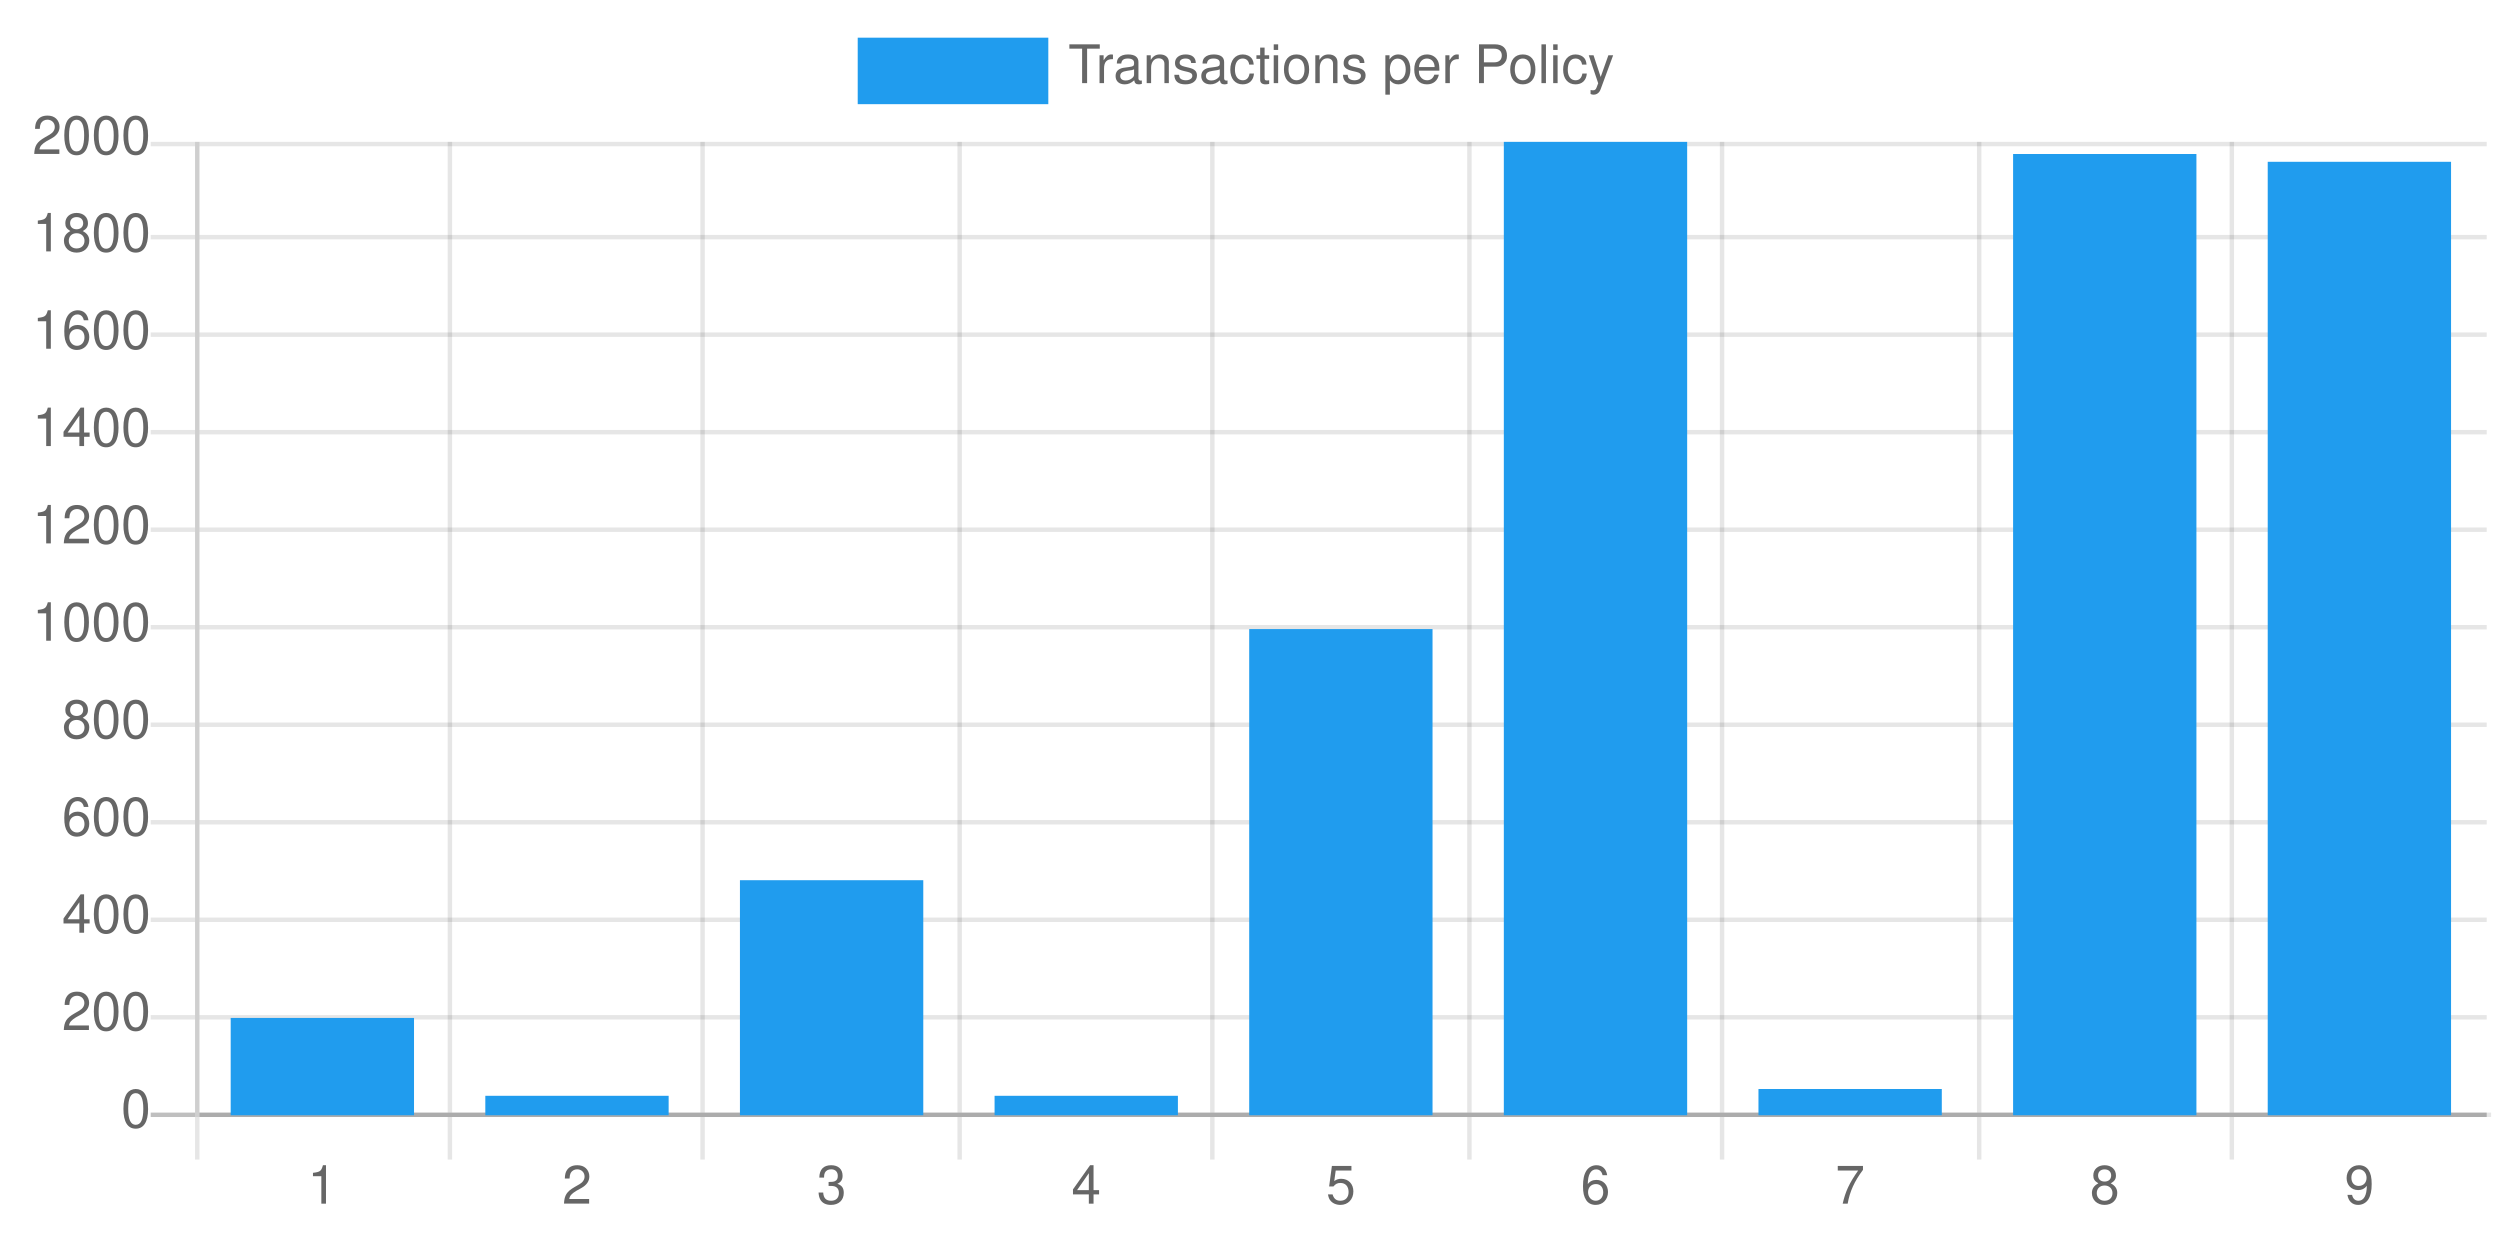
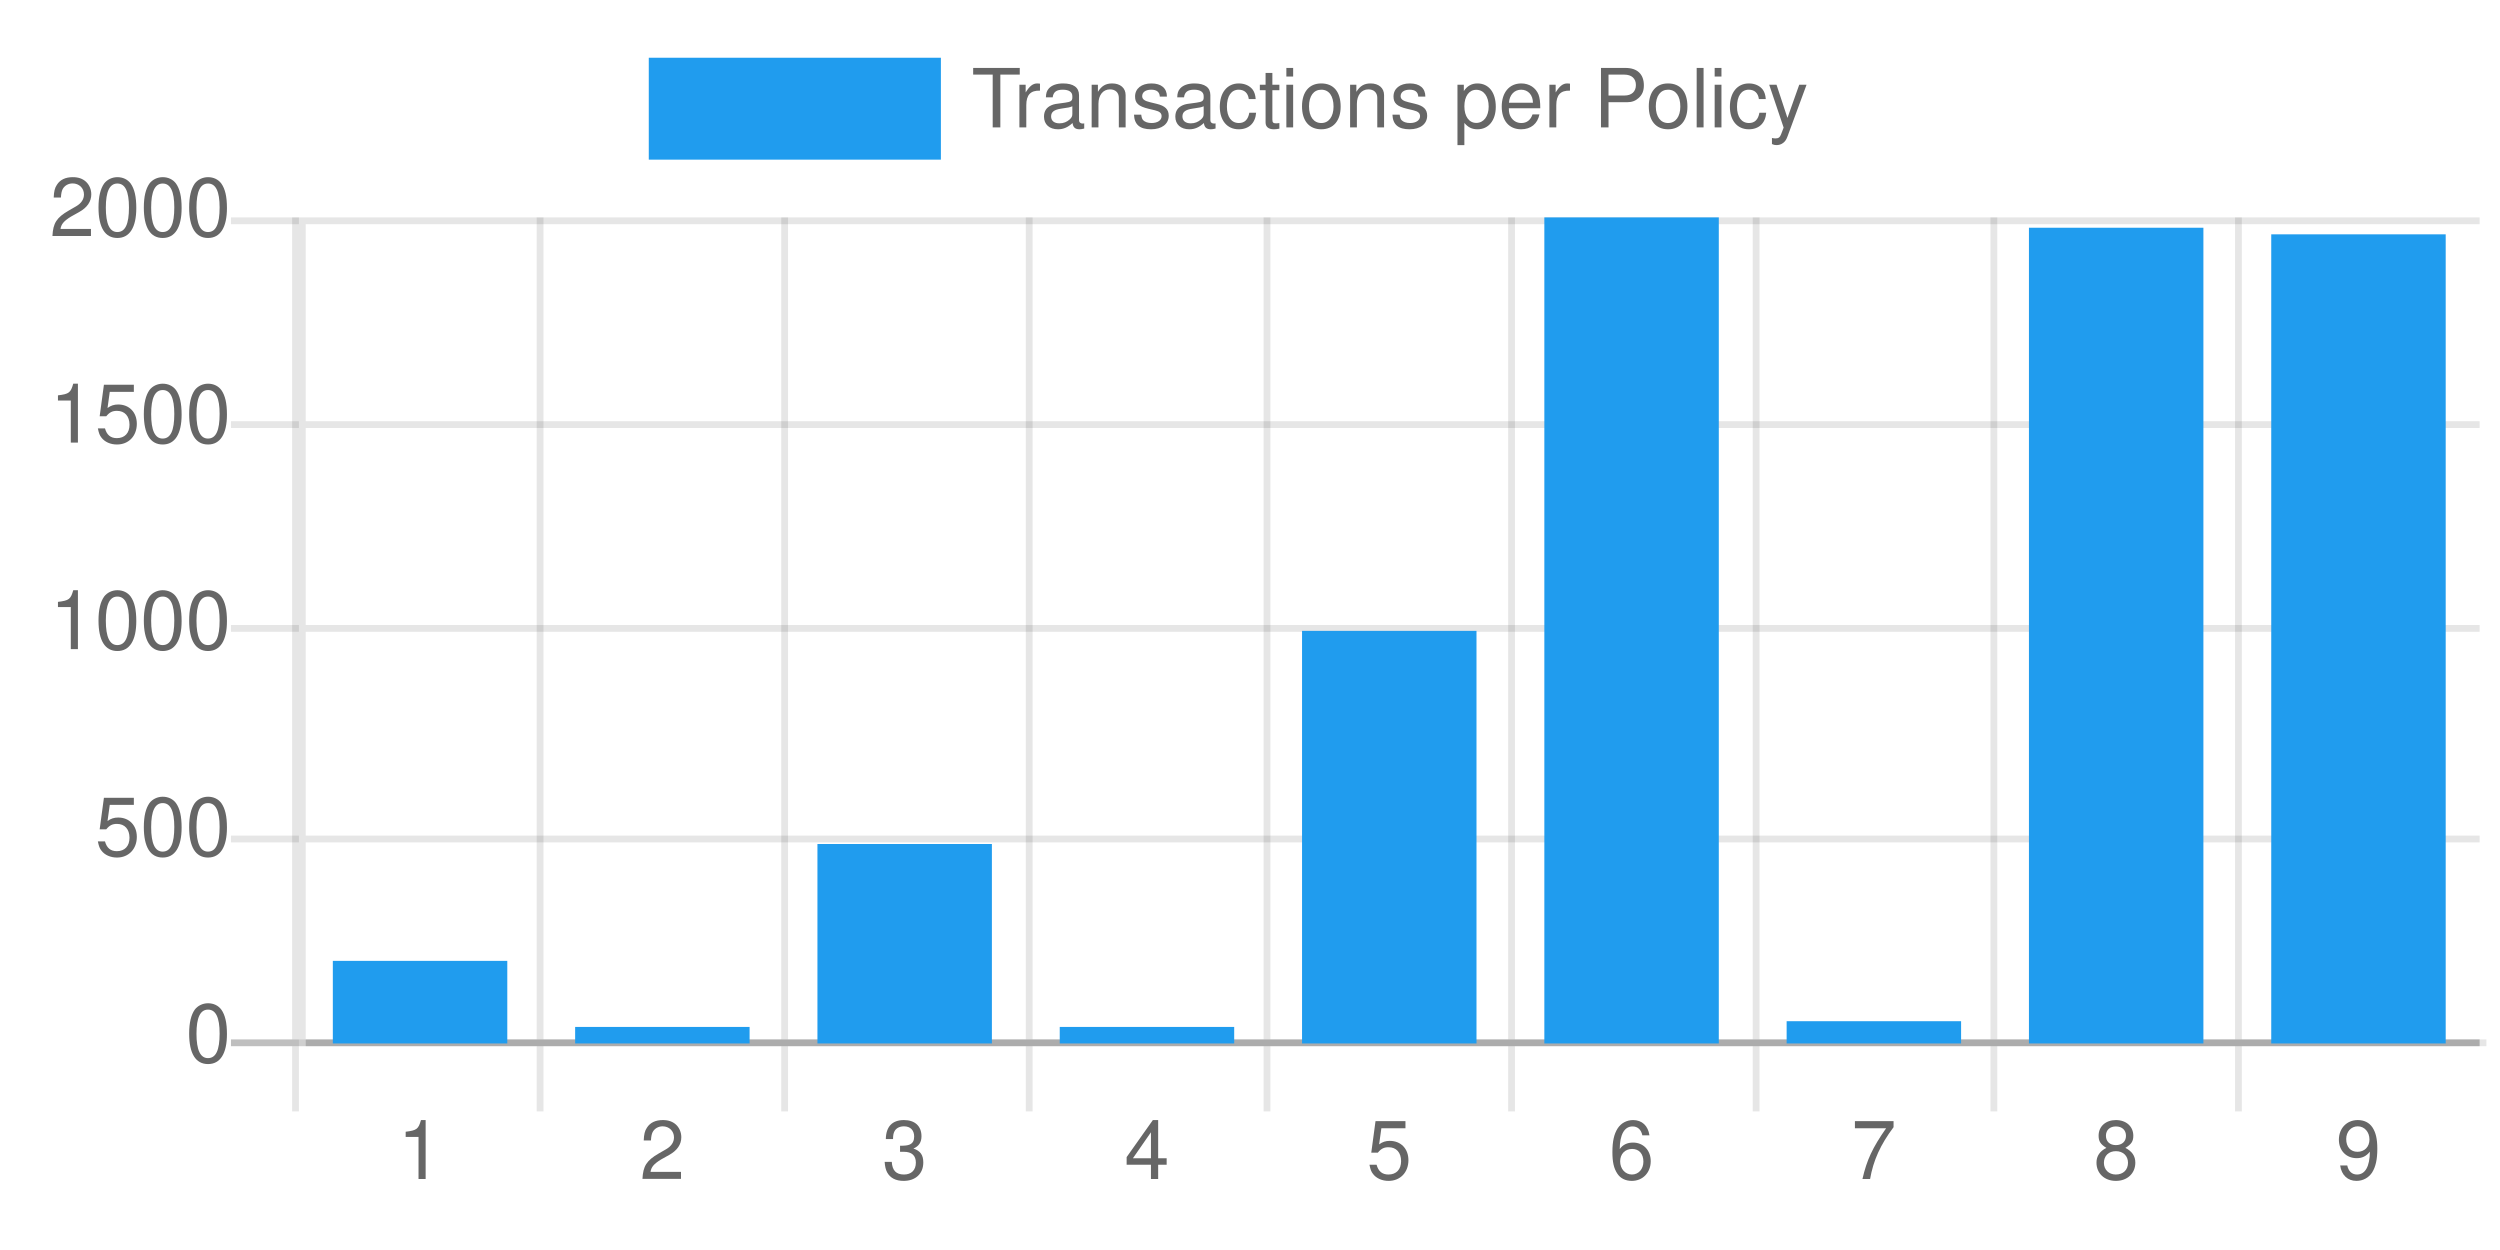
- <svg xmlns="http://www.w3.org/2000/svg" version="1.1" width="564" height="282">
+ <svg xmlns="http://www.w3.org/2000/svg" version="1.1" width="368" height="184">
  <defs>
-     <clipPath id="iUDhtctIvHxe">
-       <path fill="none" stroke="none" d=" M 44 32 L 561 32 L 561 251.6 L 44 251.6 L 44 32 Z" />
+     <clipPath id="OEOsCQfNlXdA">
+       <path fill="none" stroke="none" d=" M 44 32 L 365 32 L 365 153.6 L 44 153.6 L 44 32 Z" />
    </clipPath>
  </defs>
  <g>
    <g>
-       <rect fill="none" stroke="rgb(32,156,238)" x="195" y="10" width="40" height="12" stroke-miterlimit="10" stroke-width="3" />
-       <rect fill="rgb(32,156,238)" stroke="none" x="195" y="10" width="40" height="12" />
+       <rect fill="none" stroke="rgb(32,156,238)" x="97" y="10" width="40" height="12" stroke-miterlimit="10" stroke-width="3" />
+       <rect fill="rgb(32,156,238)" stroke="none" x="97" y="10" width="40" height="12" />
    </g>
-     <text fill="#666" stroke="none" font-family="'Helvetica Neue', 'Helvetica', 'Arial', sans-serif" font-size="12px" font-style="normal" font-weight="normal" text-decoration="normal" x="241" y="16" text-anchor="start" dominant-baseline="central">Transactions per Policy</text>
+     <text fill="#666" stroke="none" font-family="'Helvetica Neue', 'Helvetica', 'Arial', sans-serif" font-size="12px" font-style="normal" font-weight="normal" text-decoration="normal" x="143" y="16" text-anchor="start" dominant-baseline="central">Transactions per Policy</text>
    <g>
-       <path fill="none" stroke="rgb(0,0,0)" paint-order="fill stroke markers" d=" M 44.5 252 L 44.5 261.6 M 44.5 32 L 44.5 251" stroke-opacity="0.1" stroke-miterlimit="10" />
+       <path fill="none" stroke="rgb(0,0,0)" paint-order="fill stroke markers" d=" M 43.5 154 L 43.5 163.6 M 43.5 32 L 43.5 153" stroke-opacity="0.1" stroke-miterlimit="10" />
    </g>
-     <g transform="translate(72.72222,261.6) rotate(0,0,0)">
+     <g transform="translate(61.83333,163.6) rotate(0,0,0)">
      <text fill="#666" stroke="none" font-family="'Helvetica Neue', 'Helvetica', 'Arial', sans-serif" font-size="12px" font-style="normal" font-weight="normal" text-decoration="normal" x="0" y="7.2" text-anchor="middle" dominant-baseline="central">1</text>
    </g>
    <g>
-       <path fill="none" stroke="rgb(0,0,0)" paint-order="fill stroke markers" d=" M 101.5 252 L 101.5 261.6 M 101.5 32 L 101.5 251" stroke-opacity="0.1" stroke-miterlimit="10" />
+       <path fill="none" stroke="rgb(0,0,0)" paint-order="fill stroke markers" d=" M 79.5 154 L 79.5 163.6 M 79.5 32 L 79.5 153" stroke-opacity="0.1" stroke-miterlimit="10" />
    </g>
-     <g transform="translate(130.1667,261.6) rotate(0,0,0)">
+     <g transform="translate(97.5,163.6) rotate(0,0,0)">
      <text fill="#666" stroke="none" font-family="'Helvetica Neue', 'Helvetica', 'Arial', sans-serif" font-size="12px" font-style="normal" font-weight="normal" text-decoration="normal" x="0" y="7.2" text-anchor="middle" dominant-baseline="central">2</text>
    </g>
    <g>
-       <path fill="none" stroke="rgb(0,0,0)" paint-order="fill stroke markers" d=" M 158.5 252 L 158.5 261.6 M 158.5 32 L 158.5 251" stroke-opacity="0.1" stroke-miterlimit="10" />
+       <path fill="none" stroke="rgb(0,0,0)" paint-order="fill stroke markers" d=" M 115.5 154 L 115.5 163.6 M 115.5 32 L 115.5 153" stroke-opacity="0.1" stroke-miterlimit="10" />
    </g>
-     <g transform="translate(187.6111,261.6) rotate(0,0,0)">
+     <g transform="translate(133.1667,163.6) rotate(0,0,0)">
      <text fill="#666" stroke="none" font-family="'Helvetica Neue', 'Helvetica', 'Arial', sans-serif" font-size="12px" font-style="normal" font-weight="normal" text-decoration="normal" x="0" y="7.2" text-anchor="middle" dominant-baseline="central">3</text>
    </g>
    <g>
-       <path fill="none" stroke="rgb(0,0,0)" paint-order="fill stroke markers" d=" M 216.5 252 L 216.5 261.6 M 216.5 32 L 216.5 251" stroke-opacity="0.1" stroke-miterlimit="10" />
+       <path fill="none" stroke="rgb(0,0,0)" paint-order="fill stroke markers" d=" M 151.5 154 L 151.5 163.6 M 151.5 32 L 151.5 153" stroke-opacity="0.1" stroke-miterlimit="10" />
    </g>
-     <g transform="translate(245.0556,261.6) rotate(0,0,0)">
+     <g transform="translate(168.8333,163.6) rotate(0,0,0)">
      <text fill="#666" stroke="none" font-family="'Helvetica Neue', 'Helvetica', 'Arial', sans-serif" font-size="12px" font-style="normal" font-weight="normal" text-decoration="normal" x="0" y="7.2" text-anchor="middle" dominant-baseline="central">4</text>
    </g>
    <g>
-       <path fill="none" stroke="rgb(0,0,0)" paint-order="fill stroke markers" d=" M 273.5 252 L 273.5 261.6 M 273.5 32 L 273.5 251" stroke-opacity="0.1" stroke-miterlimit="10" />
+       <path fill="none" stroke="rgb(0,0,0)" paint-order="fill stroke markers" d=" M 186.5 154 L 186.5 163.6 M 186.5 32 L 186.5 153" stroke-opacity="0.1" stroke-miterlimit="10" />
    </g>
-     <g transform="translate(302.5,261.6) rotate(0,0,0)">
+     <g transform="translate(204.5,163.6) rotate(0,0,0)">
      <text fill="#666" stroke="none" font-family="'Helvetica Neue', 'Helvetica', 'Arial', sans-serif" font-size="12px" font-style="normal" font-weight="normal" text-decoration="normal" x="0" y="7.2" text-anchor="middle" dominant-baseline="central">5</text>
    </g>
    <g>
-       <path fill="none" stroke="rgb(0,0,0)" paint-order="fill stroke markers" d=" M 331.5 252 L 331.5 261.6 M 331.5 32 L 331.5 251" stroke-opacity="0.1" stroke-miterlimit="10" />
+       <path fill="none" stroke="rgb(0,0,0)" paint-order="fill stroke markers" d=" M 222.5 154 L 222.5 163.6 M 222.5 32 L 222.5 153" stroke-opacity="0.1" stroke-miterlimit="10" />
    </g>
-     <g transform="translate(359.9444,261.6) rotate(0,0,0)">
+     <g transform="translate(240.1667,163.6) rotate(0,0,0)">
      <text fill="#666" stroke="none" font-family="'Helvetica Neue', 'Helvetica', 'Arial', sans-serif" font-size="12px" font-style="normal" font-weight="normal" text-decoration="normal" x="0" y="7.2" text-anchor="middle" dominant-baseline="central">6</text>
    </g>
    <g>
-       <path fill="none" stroke="rgb(0,0,0)" paint-order="fill stroke markers" d=" M 388.5 252 L 388.5 261.6 M 388.5 32 L 388.5 251" stroke-opacity="0.1" stroke-miterlimit="10" />
+       <path fill="none" stroke="rgb(0,0,0)" paint-order="fill stroke markers" d=" M 258.5 154 L 258.5 163.6 M 258.5 32 L 258.5 153" stroke-opacity="0.1" stroke-miterlimit="10" />
    </g>
-     <g transform="translate(417.3889,261.6) rotate(0,0,0)">
+     <g transform="translate(275.8333,163.6) rotate(0,0,0)">
      <text fill="#666" stroke="none" font-family="'Helvetica Neue', 'Helvetica', 'Arial', sans-serif" font-size="12px" font-style="normal" font-weight="normal" text-decoration="normal" x="0" y="7.2" text-anchor="middle" dominant-baseline="central">7</text>
    </g>
    <g>
-       <path fill="none" stroke="rgb(0,0,0)" paint-order="fill stroke markers" d=" M 446.5 252 L 446.5 261.6 M 446.5 32 L 446.5 251" stroke-opacity="0.1" stroke-miterlimit="10" />
+       <path fill="none" stroke="rgb(0,0,0)" paint-order="fill stroke markers" d=" M 293.5 154 L 293.5 163.6 M 293.5 32 L 293.5 153" stroke-opacity="0.1" stroke-miterlimit="10" />
    </g>
-     <g transform="translate(474.8333,261.6) rotate(0,0,0)">
+     <g transform="translate(311.5,163.6) rotate(0,0,0)">
      <text fill="#666" stroke="none" font-family="'Helvetica Neue', 'Helvetica', 'Arial', sans-serif" font-size="12px" font-style="normal" font-weight="normal" text-decoration="normal" x="0" y="7.2" text-anchor="middle" dominant-baseline="central">8</text>
    </g>
    <g>
-       <path fill="none" stroke="rgb(0,0,0)" paint-order="fill stroke markers" d=" M 503.5 252 L 503.5 261.6 M 503.5 32 L 503.5 251" stroke-opacity="0.1" stroke-miterlimit="10" />
+       <path fill="none" stroke="rgb(0,0,0)" paint-order="fill stroke markers" d=" M 329.5 154 L 329.5 163.6 M 329.5 32 L 329.5 153" stroke-opacity="0.1" stroke-miterlimit="10" />
    </g>
-     <g transform="translate(532.2778,261.6) rotate(0,0,0)">
+     <g transform="translate(347.1667,163.6) rotate(0,0,0)">
      <text fill="#666" stroke="none" font-family="'Helvetica Neue', 'Helvetica', 'Arial', sans-serif" font-size="12px" font-style="normal" font-weight="normal" text-decoration="normal" x="0" y="7.2" text-anchor="middle" dominant-baseline="central">9</text>
    </g>
-     <path fill="none" stroke="rgb(0,0,0)" paint-order="fill stroke markers" d=" M 44 251.5 L 562 251.5" stroke-opacity="0.1" stroke-miterlimit="10" stroke-dasharray="" />
+     <path fill="none" stroke="rgb(0,0,0)" paint-order="fill stroke markers" d=" M 44 153.5 L 366 153.5" stroke-opacity="0.1" stroke-miterlimit="10" stroke-dasharray="" />
    <g>
-       <path fill="none" stroke="rgb(0,0,0)" paint-order="fill stroke markers" d=" M 34 32.5 L 44 32.5 M 45 32.5 L 561 32.5" stroke-opacity="0.1" stroke-miterlimit="10" />
+       <path fill="none" stroke="rgb(0,0,0)" paint-order="fill stroke markers" d=" M 34 32.5 L 44 32.5 M 45 32.5 L 365 32.5" stroke-opacity="0.1" stroke-miterlimit="10" />
    </g>
    <g transform="translate(34,32) rotate(0,0,0)">
      <text fill="#666" stroke="none" font-family="'Helvetica Neue', 'Helvetica', 'Arial', sans-serif" font-size="12px" font-style="normal" font-weight="normal" text-decoration="normal" x="0" y="0" text-anchor="end" dominant-baseline="central">2000</text>
    </g>
    <g>
-       <path fill="none" stroke="rgb(0,0,0)" paint-order="fill stroke markers" d=" M 34 53.5 L 44 53.5 M 45 53.5 L 561 53.5" stroke-opacity="0.1" stroke-miterlimit="10" />
+       <path fill="none" stroke="rgb(0,0,0)" paint-order="fill stroke markers" d=" M 34 62.5 L 44 62.5 M 45 62.5 L 365 62.5" stroke-opacity="0.1" stroke-miterlimit="10" />
    </g>
-     <g transform="translate(34,53.96) rotate(0,0,0)">
-       <text fill="#666" stroke="none" font-family="'Helvetica Neue', 'Helvetica', 'Arial', sans-serif" font-size="12px" font-style="normal" font-weight="normal" text-decoration="normal" x="0" y="0" text-anchor="end" dominant-baseline="central">1800</text>
+     <g transform="translate(34,62.4) rotate(0,0,0)">
+       <text fill="#666" stroke="none" font-family="'Helvetica Neue', 'Helvetica', 'Arial', sans-serif" font-size="12px" font-style="normal" font-weight="normal" text-decoration="normal" x="0" y="0" text-anchor="end" dominant-baseline="central">1500</text>
    </g>
    <g>
-       <path fill="none" stroke="rgb(0,0,0)" paint-order="fill stroke markers" d=" M 34 75.5 L 44 75.5 M 45 75.5 L 561 75.5" stroke-opacity="0.1" stroke-miterlimit="10" />
+       <path fill="none" stroke="rgb(0,0,0)" paint-order="fill stroke markers" d=" M 34 92.5 L 44 92.5 M 45 92.5 L 365 92.5" stroke-opacity="0.1" stroke-miterlimit="10" />
    </g>
-     <g transform="translate(34,75.92) rotate(0,0,0)">
-       <text fill="#666" stroke="none" font-family="'Helvetica Neue', 'Helvetica', 'Arial', sans-serif" font-size="12px" font-style="normal" font-weight="normal" text-decoration="normal" x="0" y="0" text-anchor="end" dominant-baseline="central">1600</text>
-     </g>
-     <g>
-       <path fill="none" stroke="rgb(0,0,0)" paint-order="fill stroke markers" d=" M 34 97.5 L 44 97.5 M 45 97.5 L 561 97.5" stroke-opacity="0.1" stroke-miterlimit="10" />
-     </g>
-     <g transform="translate(34,97.88) rotate(0,0,0)">
-       <text fill="#666" stroke="none" font-family="'Helvetica Neue', 'Helvetica', 'Arial', sans-serif" font-size="12px" font-style="normal" font-weight="normal" text-decoration="normal" x="0" y="0" text-anchor="end" dominant-baseline="central">1400</text>
-     </g>
-     <g>
-       <path fill="none" stroke="rgb(0,0,0)" paint-order="fill stroke markers" d=" M 34 119.5 L 44 119.5 M 45 119.5 L 561 119.5" stroke-opacity="0.1" stroke-miterlimit="10" />
-     </g>
-     <g transform="translate(34,119.84) rotate(0,0,0)">
-       <text fill="#666" stroke="none" font-family="'Helvetica Neue', 'Helvetica', 'Arial', sans-serif" font-size="12px" font-style="normal" font-weight="normal" text-decoration="normal" x="0" y="0" text-anchor="end" dominant-baseline="central">1200</text>
-     </g>
-     <g>
-       <path fill="none" stroke="rgb(0,0,0)" paint-order="fill stroke markers" d=" M 34 141.5 L 44 141.5 M 45 141.5 L 561 141.5" stroke-opacity="0.1" stroke-miterlimit="10" />
-     </g>
-     <g transform="translate(34,141.8) rotate(0,0,0)">
+     <g transform="translate(34,92.8) rotate(0,0,0)">
      <text fill="#666" stroke="none" font-family="'Helvetica Neue', 'Helvetica', 'Arial', sans-serif" font-size="12px" font-style="normal" font-weight="normal" text-decoration="normal" x="0" y="0" text-anchor="end" dominant-baseline="central">1000</text>
    </g>
    <g>
-       <path fill="none" stroke="rgb(0,0,0)" paint-order="fill stroke markers" d=" M 34 163.5 L 44 163.5 M 45 163.5 L 561 163.5" stroke-opacity="0.1" stroke-miterlimit="10" />
+       <path fill="none" stroke="rgb(0,0,0)" paint-order="fill stroke markers" d=" M 34 123.5 L 44 123.5 M 45 123.5 L 365 123.5" stroke-opacity="0.1" stroke-miterlimit="10" />
    </g>
-     <g transform="translate(34,163.76) rotate(0,0,0)">
-       <text fill="#666" stroke="none" font-family="'Helvetica Neue', 'Helvetica', 'Arial', sans-serif" font-size="12px" font-style="normal" font-weight="normal" text-decoration="normal" x="0" y="0" text-anchor="end" dominant-baseline="central">800</text>
+     <g transform="translate(34,123.2) rotate(0,0,0)">
+       <text fill="#666" stroke="none" font-family="'Helvetica Neue', 'Helvetica', 'Arial', sans-serif" font-size="12px" font-style="normal" font-weight="normal" text-decoration="normal" x="0" y="0" text-anchor="end" dominant-baseline="central">500</text>
    </g>
    <g>
-       <path fill="none" stroke="rgb(0,0,0)" paint-order="fill stroke markers" d=" M 34 185.5 L 44 185.5 M 45 185.5 L 561 185.5" stroke-opacity="0.1" stroke-miterlimit="10" />
+       <path fill="none" stroke="rgb(0,0,0)" paint-order="fill stroke markers" d=" M 34 153.5 L 44 153.5 M 45 153.5 L 365 153.5" stroke-opacity="0.25" stroke-miterlimit="10" />
    </g>
-     <g transform="translate(34,185.72) rotate(0,0,0)">
-       <text fill="#666" stroke="none" font-family="'Helvetica Neue', 'Helvetica', 'Arial', sans-serif" font-size="12px" font-style="normal" font-weight="normal" text-decoration="normal" x="0" y="0" text-anchor="end" dominant-baseline="central">600</text>
-     </g>
-     <g>
-       <path fill="none" stroke="rgb(0,0,0)" paint-order="fill stroke markers" d=" M 34 207.5 L 44 207.5 M 45 207.5 L 561 207.5" stroke-opacity="0.1" stroke-miterlimit="10" />
-     </g>
-     <g transform="translate(34,207.68) rotate(0,0,0)">
-       <text fill="#666" stroke="none" font-family="'Helvetica Neue', 'Helvetica', 'Arial', sans-serif" font-size="12px" font-style="normal" font-weight="normal" text-decoration="normal" x="0" y="0" text-anchor="end" dominant-baseline="central">400</text>
-     </g>
-     <g>
-       <path fill="none" stroke="rgb(0,0,0)" paint-order="fill stroke markers" d=" M 34 229.5 L 44 229.5 M 45 229.5 L 561 229.5" stroke-opacity="0.1" stroke-miterlimit="10" />
-     </g>
-     <g transform="translate(34,229.64) rotate(0,0,0)">
-       <text fill="#666" stroke="none" font-family="'Helvetica Neue', 'Helvetica', 'Arial', sans-serif" font-size="12px" font-style="normal" font-weight="normal" text-decoration="normal" x="0" y="0" text-anchor="end" dominant-baseline="central">200</text>
-     </g>
-     <g>
-       <path fill="none" stroke="rgb(0,0,0)" paint-order="fill stroke markers" d=" M 34 251.5 L 44 251.5 M 45 251.5 L 561 251.5" stroke-opacity="0.25" stroke-miterlimit="10" />
-     </g>
-     <g transform="translate(34,251.6) rotate(0,0,0)">
+     <g transform="translate(34,153.6) rotate(0,0,0)">
      <text fill="#666" stroke="none" font-family="'Helvetica Neue', 'Helvetica', 'Arial', sans-serif" font-size="12px" font-style="normal" font-weight="normal" text-decoration="normal" x="0" y="0" text-anchor="end" dominant-baseline="central">0</text>
    </g>
-     <path fill="none" stroke="rgb(0,0,0)" paint-order="fill stroke markers" d=" M 44.5 32 L 44.5 252" stroke-opacity="0.1" stroke-miterlimit="10" stroke-dasharray="" />
-     <g clip-path="url(#iUDhtctIvHxe)">
+     <path fill="none" stroke="rgb(0,0,0)" paint-order="fill stroke markers" d=" M 44.5 32 L 44.5 154" stroke-opacity="0.1" stroke-miterlimit="10" stroke-dasharray="" />
+     <g clip-path="url(#OEOsCQfNlXdA)">
      <g>
-         <rect fill="rgb(32,156,238)" stroke="none" x="52.042" y="229.64" width="41.36" height="21.96" />
-         <rect fill="rgb(32,156,238)" stroke="none" x="109.487" y="247.208" width="41.36" height="4.392" />
-         <rect fill="rgb(32,156,238)" stroke="none" x="166.931" y="198.567" width="41.36" height="53.033" />
-         <rect fill="rgb(32,156,238)" stroke="none" x="224.376" y="247.208" width="41.36" height="4.392" />
-         <rect fill="rgb(32,156,238)" stroke="none" x="281.82" y="141.91" width="41.36" height="109.69" />
-         <rect fill="rgb(32,156,238)" stroke="none" x="339.264" y="32" width="41.36" height="219.6" />
-         <rect fill="rgb(32,156,238)" stroke="none" x="396.709" y="245.671" width="41.36" height="5.929" />
-         <rect fill="rgb(32,156,238)" stroke="none" x="454.153" y="34.745" width="41.36" height="216.855" />
-         <rect fill="rgb(32,156,238)" stroke="none" x="511.598" y="36.502" width="41.36" height="215.098" />
+         <rect fill="rgb(32,156,238)" stroke="none" x="48.993" y="141.44" width="25.68" height="12.16" />
+         <rect fill="rgb(32,156,238)" stroke="none" x="84.66" y="151.168" width="25.68" height="2.432" />
+         <rect fill="rgb(32,156,238)" stroke="none" x="120.327" y="124.234" width="25.68" height="29.366" />
+         <rect fill="rgb(32,156,238)" stroke="none" x="155.993" y="151.168" width="25.68" height="2.432" />
+         <rect fill="rgb(32,156,238)" stroke="none" x="191.66" y="92.861" width="25.68" height="60.739" />
+         <rect fill="rgb(32,156,238)" stroke="none" x="227.327" y="32" width="25.68" height="121.6" />
+         <rect fill="rgb(32,156,238)" stroke="none" x="262.993" y="150.317" width="25.68" height="3.283" />
+         <rect fill="rgb(32,156,238)" stroke="none" x="298.66" y="33.52" width="25.68" height="120.08" />
+         <rect fill="rgb(32,156,238)" stroke="none" x="334.327" y="34.493" width="25.68" height="119.107" />
      </g>
    </g>
  </g>
</svg>
